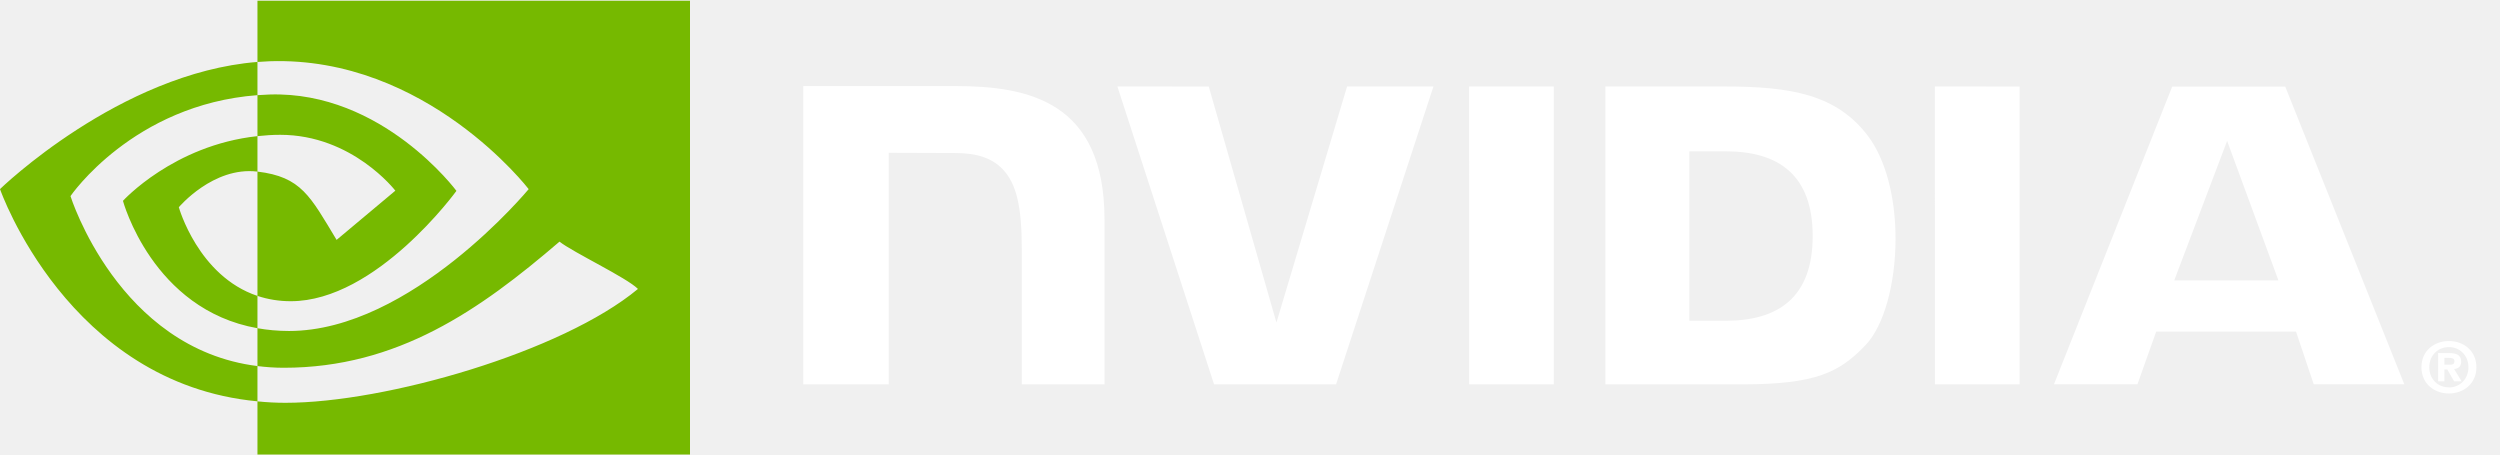
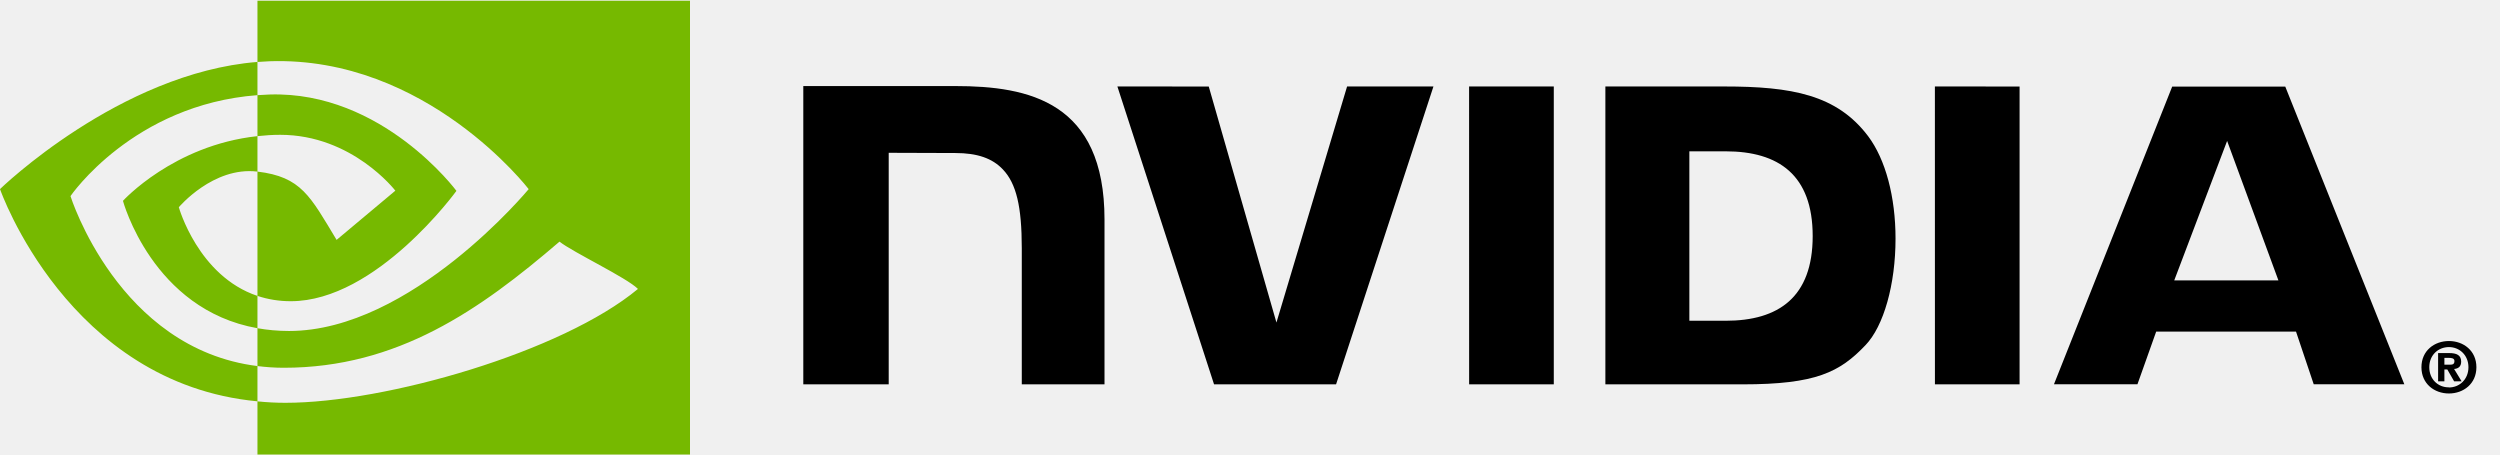
<svg xmlns="http://www.w3.org/2000/svg" width="66" height="12" viewBox="0 0 66 12" fill="none">
  <g clip-path="url(#clip0_79_1818)">
-     <path fill-rule="evenodd" clip-rule="evenodd" d="M64.532 9.628V9.448H64.648C64.711 9.448 64.797 9.453 64.797 9.53C64.797 9.613 64.753 9.628 64.678 9.628H64.532ZM64.532 9.754H64.609L64.789 10.067H64.987L64.788 9.741C64.89 9.733 64.975 9.685 64.975 9.547C64.975 9.376 64.856 9.321 64.656 9.321H64.366V10.067H64.532V9.754ZM65.377 9.695C65.377 9.257 65.034 9.003 64.652 9.003C64.268 9.003 63.926 9.257 63.926 9.695C63.926 10.133 64.268 10.388 64.652 10.388C65.034 10.388 65.377 10.133 65.377 9.695ZM65.167 9.695C65.167 10.014 64.931 10.229 64.652 10.229V10.226C64.365 10.229 64.133 10.014 64.133 9.695C64.133 9.376 64.366 9.163 64.652 9.163C64.931 9.163 65.167 9.376 65.167 9.695Z" fill="white" />
-     <path fill-rule="evenodd" clip-rule="evenodd" d="M38.784 2.283L38.785 10.147H41.02V2.283H38.784ZM21.207 2.272V10.147H23.462V4.034L25.221 4.04C25.799 4.04 26.198 4.178 26.477 4.474C26.831 4.848 26.975 5.451 26.975 6.556V10.147H29.159V5.796C29.159 2.691 27.168 2.272 25.22 2.272H21.207L21.207 2.272ZM42.382 2.283V10.147H46.007C47.937 10.147 48.568 9.828 49.249 9.112C49.731 8.61 50.042 7.506 50.042 6.301C50.042 5.196 49.779 4.21 49.319 3.596C48.491 2.498 47.299 2.283 45.518 2.283H42.382ZM44.599 3.995H45.559C46.953 3.995 47.855 4.618 47.855 6.232C47.855 7.846 46.953 8.468 45.559 8.468H44.599V3.995ZM35.563 2.283L33.698 8.515L31.911 2.284L29.499 2.283L32.051 10.147H35.272L37.843 2.283H35.563ZM51.082 10.147H53.317V2.284L51.081 2.283L51.082 10.147ZM57.346 2.286L54.225 10.144H56.429L56.923 8.755H60.615L61.082 10.144H63.474L60.331 2.286L57.346 2.286ZM58.796 3.72L60.15 7.402H57.4L58.796 3.72Z" fill="white" />
+     <path fill-rule="evenodd" clip-rule="evenodd" d="M64.532 9.628V9.448H64.648C64.711 9.448 64.797 9.453 64.797 9.53C64.797 9.613 64.753 9.628 64.678 9.628H64.532ZM64.532 9.754H64.609L64.789 10.067H64.987L64.788 9.741C64.89 9.733 64.975 9.685 64.975 9.547C64.975 9.376 64.856 9.321 64.656 9.321H64.366V10.067H64.532V9.754ZM65.377 9.695C65.377 9.257 65.034 9.003 64.652 9.003C64.268 9.003 63.926 9.257 63.926 9.695C63.926 10.133 64.268 10.388 64.652 10.388C65.034 10.388 65.377 10.133 65.377 9.695ZM65.167 9.695C65.167 10.014 64.931 10.229 64.652 10.229V10.226C64.365 10.229 64.133 10.014 64.133 9.695C64.133 9.376 64.366 9.163 64.652 9.163C64.931 9.163 65.167 9.376 65.167 9.695Z" fill="currentColor" />
+     <path fill-rule="evenodd" clip-rule="evenodd" d="M38.784 2.283L38.785 10.147H41.02V2.283H38.784ZM21.207 2.272V10.147H23.462V4.034L25.221 4.04C25.799 4.04 26.198 4.178 26.477 4.474C26.831 4.848 26.975 5.451 26.975 6.556V10.147H29.159V5.796C29.159 2.691 27.168 2.272 25.22 2.272H21.207L21.207 2.272ZM42.382 2.283V10.147H46.007C47.937 10.147 48.568 9.828 49.249 9.112C49.731 8.61 50.042 7.506 50.042 6.301C50.042 5.196 49.779 4.21 49.319 3.596C48.491 2.498 47.299 2.283 45.518 2.283H42.382ZM44.599 3.995H45.559C46.953 3.995 47.855 4.618 47.855 6.232C47.855 7.846 46.953 8.468 45.559 8.468H44.599V3.995ZM35.563 2.283L33.698 8.515L31.911 2.284L29.499 2.283L32.051 10.147H35.272L37.843 2.283H35.563ZM51.082 10.147H53.317V2.284L51.081 2.283L51.082 10.147ZM57.346 2.286L54.225 10.144H56.429L56.923 8.755H60.615L61.082 10.144H63.474L60.331 2.286L57.346 2.286ZM58.796 3.72L60.15 7.402H57.4L58.796 3.72Z" fill="currentColor" />
    <path fill-rule="evenodd" clip-rule="evenodd" d="M6.797 3.594V2.512C6.902 2.504 7.009 2.499 7.118 2.495C10.096 2.402 12.05 5.039 12.05 5.039C12.05 5.039 9.939 7.952 7.677 7.952C7.378 7.953 7.081 7.906 6.797 7.812V4.53C7.956 4.669 8.189 5.178 8.886 6.333L10.437 5.034C10.437 5.034 9.305 3.559 7.397 3.559C7.19 3.559 6.992 3.573 6.797 3.594ZM6.797 0.019V1.636C6.903 1.628 7.01 1.621 7.118 1.617C11.259 1.478 13.957 4.993 13.957 4.993C13.957 4.993 10.859 8.738 7.63 8.738C7.334 8.738 7.057 8.711 6.797 8.665V9.664C7.019 9.692 7.25 9.709 7.491 9.709C10.495 9.709 12.668 8.184 14.771 6.379C15.12 6.657 16.549 7.332 16.842 7.628C14.841 9.292 10.18 10.634 7.536 10.634C7.289 10.634 7.043 10.621 6.797 10.596V12H18.216V0.019H6.797ZM6.797 7.812V8.665C4.018 8.173 3.246 5.302 3.246 5.302C3.246 5.302 4.581 3.832 6.797 3.594V4.53L6.792 4.53C5.629 4.391 4.721 5.471 4.721 5.471C4.721 5.471 5.23 7.288 6.797 7.812ZM1.861 5.177C1.861 5.177 3.508 2.761 6.797 2.512V1.635C3.154 1.926 0 4.992 0 4.992C0 4.992 1.786 10.125 6.797 10.595V9.664C3.12 9.205 1.861 5.177 1.861 5.177Z" fill="#76B900" />
  </g>
  <defs>
    <clipPath id="clip0_79_1818">
-       <rect width="66" height="12" fill="white" />
+       <rect width="66" height="12" fill="currentColor" />
    </clipPath>
  </defs>
</svg>
